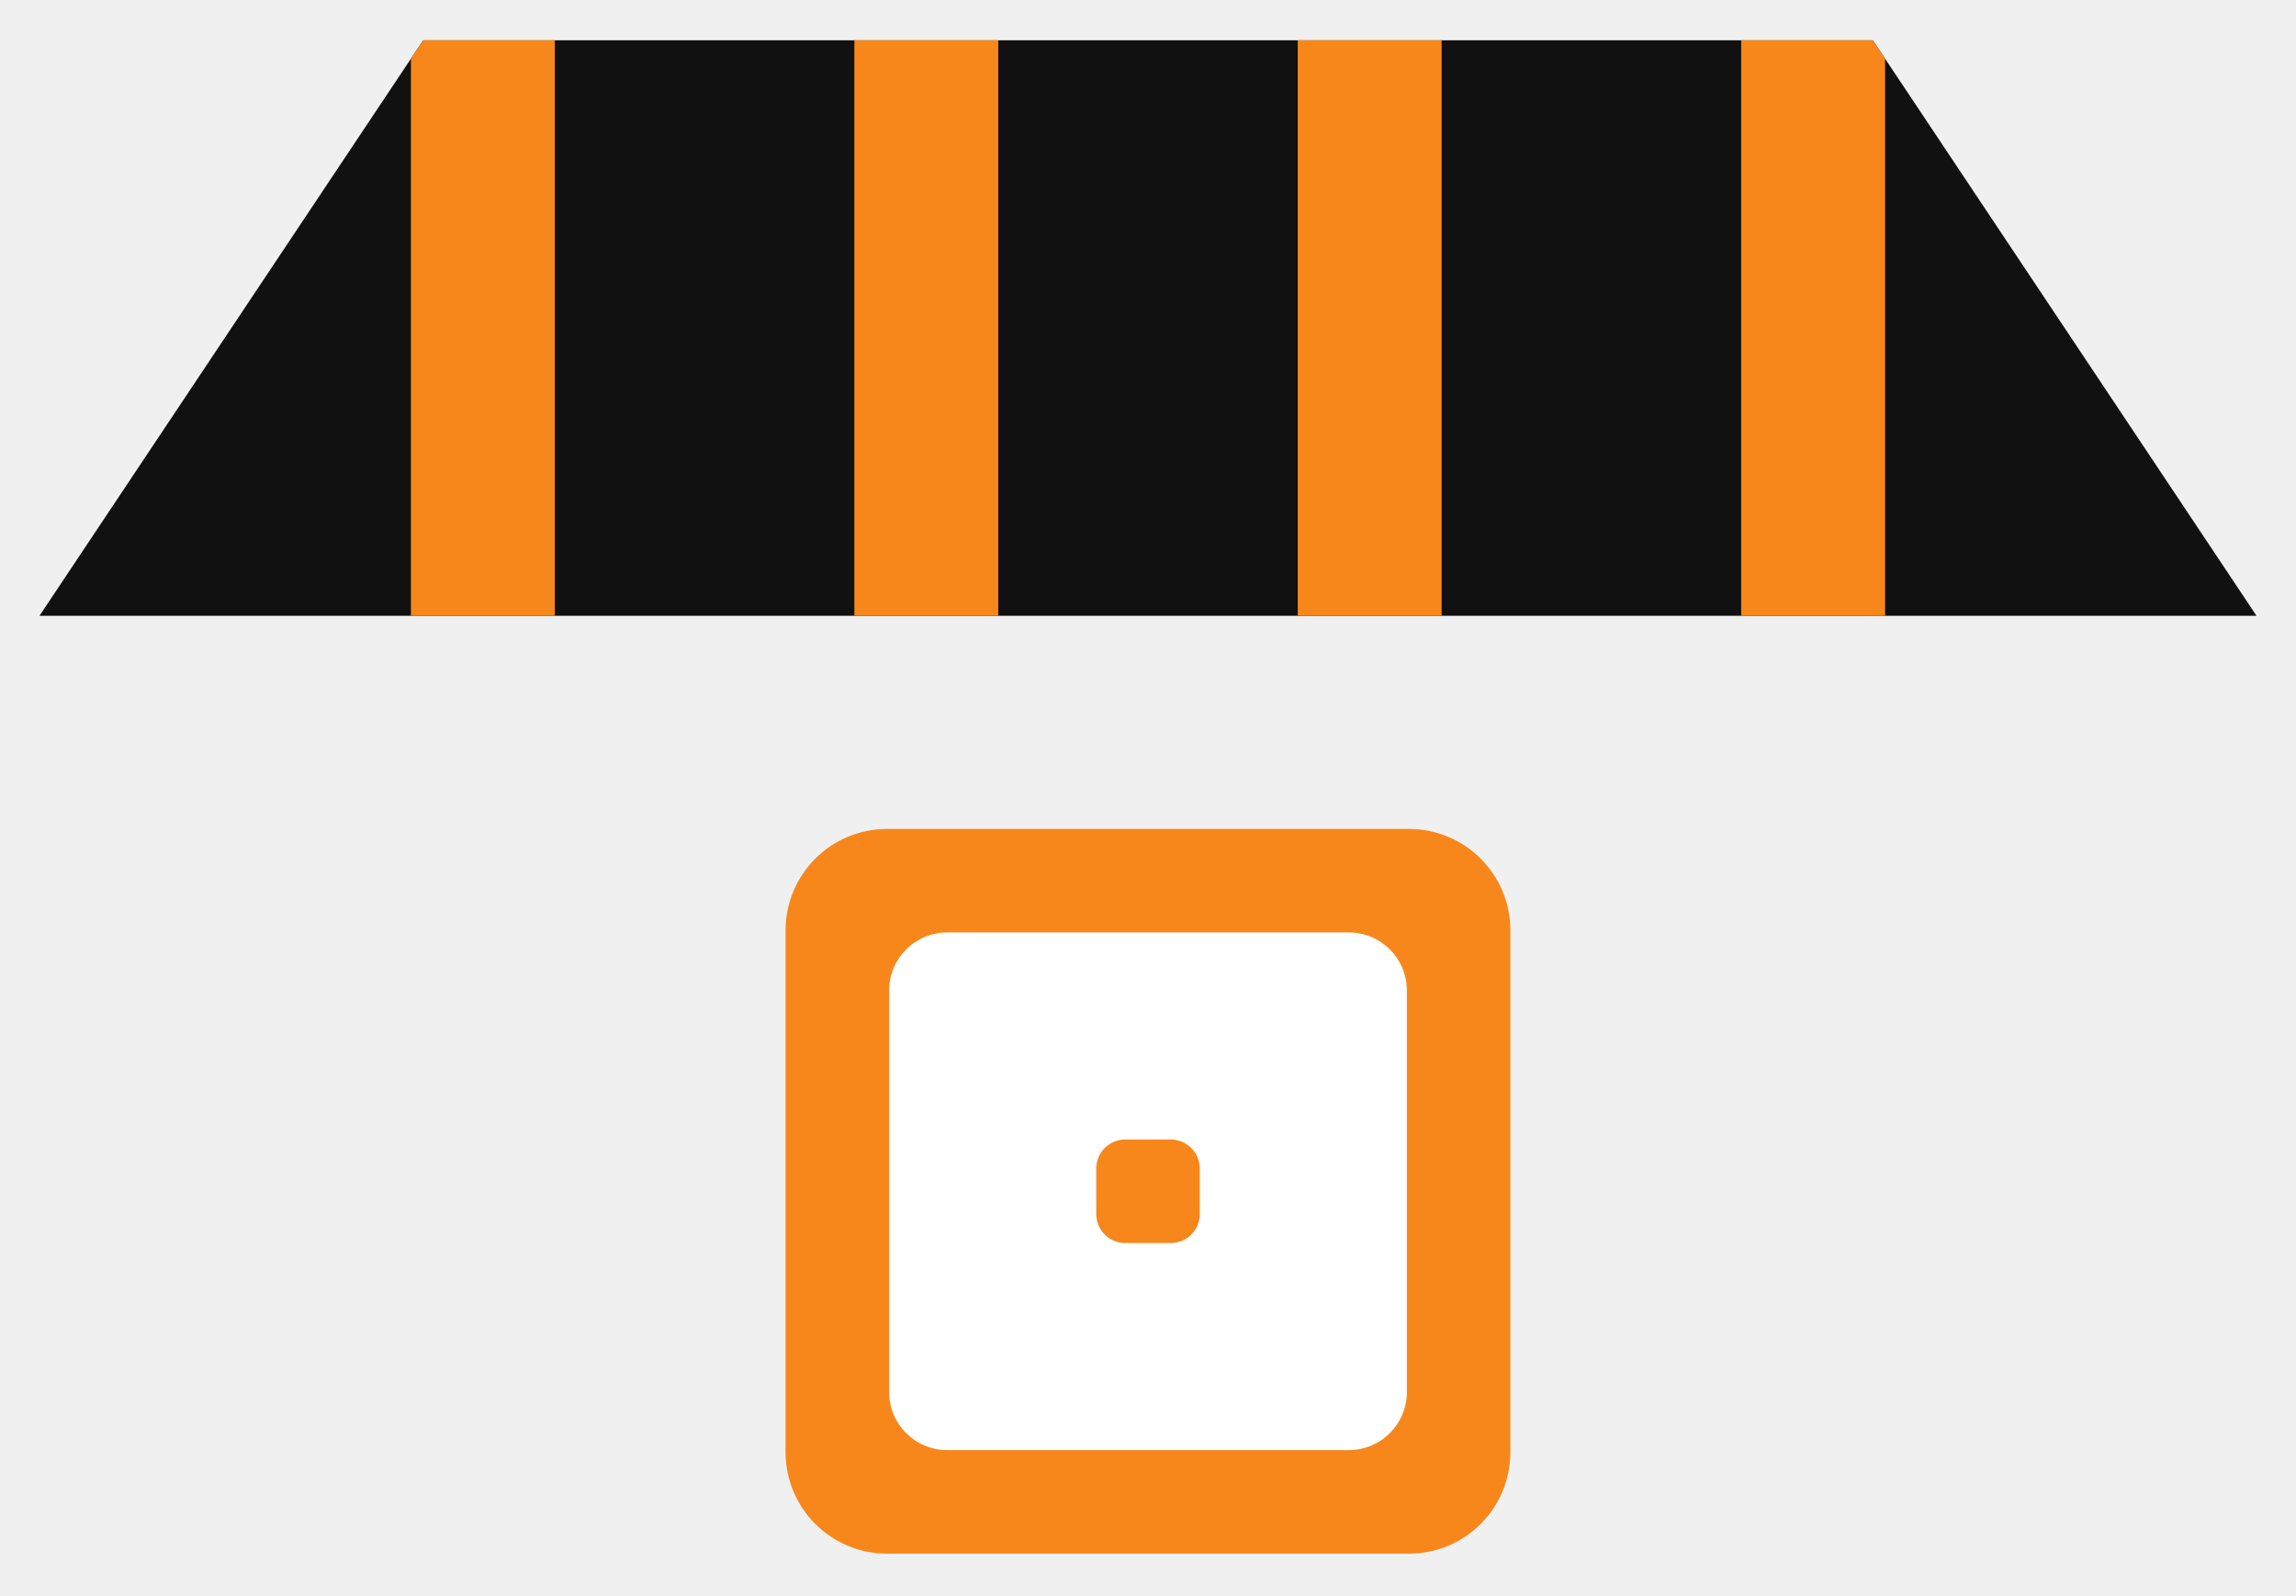
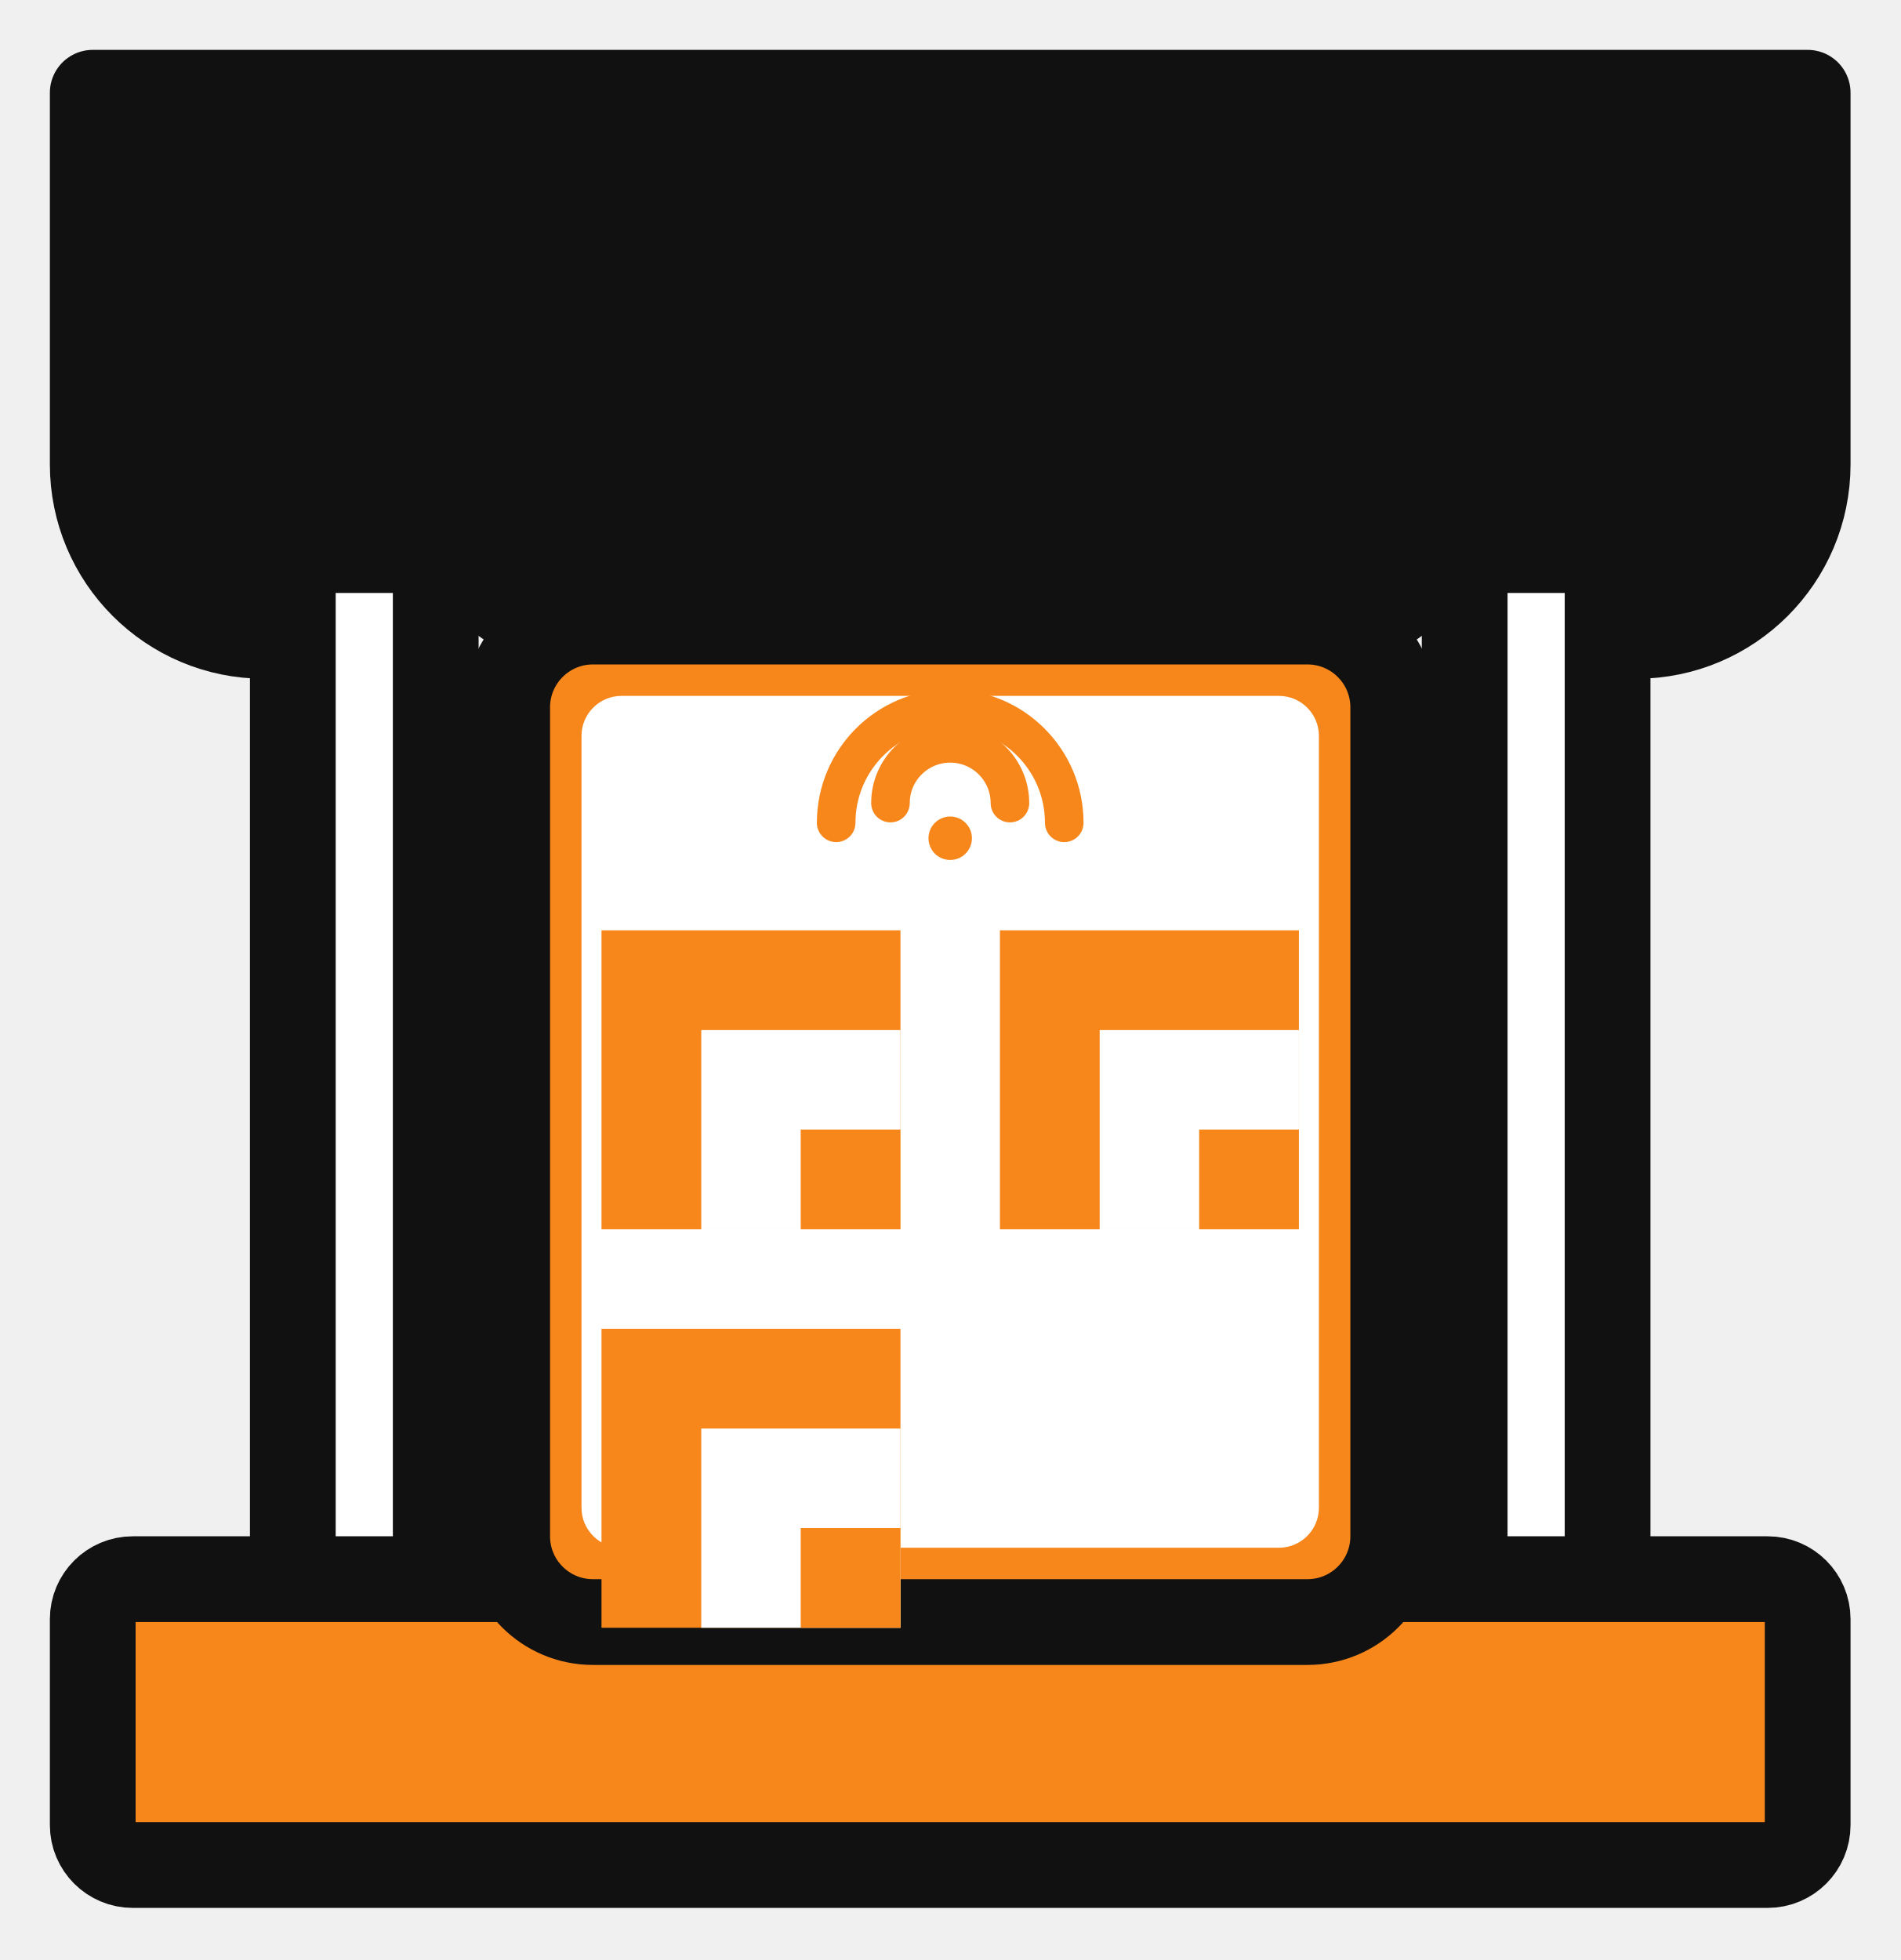
- <svg xmlns="http://www.w3.org/2000/svg" viewBox="0 0 456 317" width="456" height="317" role="img" aria-label="Warung Go Digital">
-   <defs>
-     <linearGradient id="oren" x1="0" y1="0" x2="0.35" y2="1">
-       <stop offset="0" stop-color="#ffc061" />
-       <stop offset="0.45" stop-color="#f7871b" />
-       <stop offset="1" stop-color="#d95c07" />
-     </linearGradient>
-   </defs>
-   <g transform="translate(-28.00 -85.00)">
-     <clipPath id="tenda-T3">
-       <path d="M5.2 4.2 H18.8 L22.4 9.6 H1.6 Z" transform="translate(1.97 4.09) scale(21.16923)" />
-     </clipPath>
-     <g clip-path="url(#tenda-T3)">
-       <path d="M4.2 9.6 H19.8 V19.6 H4.2 Z" transform="translate(1.97 4.09) scale(21.16923)" fill="#111111" />
-       <path d="M5.2 4.2 H18.8 L22.4 9.6 H1.6 Z" transform="translate(1.97 4.09) scale(21.16923)" fill="#111111" />
-       <rect x="109.61" y="76.06" width="28.58" height="131.25" fill="#f7871b" />
-       <rect x="197.68" y="76.06" width="28.58" height="131.25" fill="#f7871b" />
-       <rect x="285.74" y="76.06" width="28.58" height="131.25" fill="#f7871b" />
-       <rect x="373.81" y="76.06" width="28.58" height="131.25" fill="#f7871b" />
+ <svg xmlns="http://www.w3.org/2000/svg" viewBox="0 0 320 330" width="320" height="330" role="img" aria-label="Warung Go Digital">
+   <g transform="translate(-96.00 -96.00)">
+     <g transform="translate(15.36 15.36) scale(4.8128)">
+       <path d="M20 33 V20 H80 V33 a6.00 6.00 0 0 1 -12.00 0 a6.00 6.00 0 0 1 -12.00 0 a6.00 6.00 0 0 1 -12.00 0 a6.00 6.00 0 0 1 -12.00 0 a6.00 6.00 0 0 1 -12.00 0 Z" fill="#111111" stroke="#111111" stroke-width="3.0" stroke-linejoin="round" stroke-linecap="round" />
+       <rect x="27" y="36" width="5" height="38" fill="#ffffff" stroke="#111111" stroke-width="3.0" stroke-linejoin="round" stroke-linecap="round" />
+       <rect x="68" y="36" width="5" height="38" fill="#ffffff" stroke="#111111" stroke-width="3.0" stroke-linejoin="round" stroke-linecap="round" />
+       <rect x="20" y="72" width="60" height="10" rx="1.4" fill="#f7871b" stroke="#111111" stroke-width="3.0" stroke-linejoin="round" stroke-linecap="round" />
+       <rect x="34.50" y="38.5" width="31" height="35" rx="3" fill="#f7871b" stroke="#111111" stroke-width="3.0" stroke-linejoin="round" stroke-linecap="round" />
+       <rect x="37.10" y="41.10" width="25.8" height="29.8" rx="1.4" fill="#ffffff" />
+       <path d="M47.91 44.85 A2.09 2.09 0 0 1 52.09 44.85" fill="none" stroke="#f7871b" stroke-width="1.35" stroke-linecap="round" />
+       <path d="M46.01 45.54 A3.99 3.99 0 0 1 53.99 45.54" fill="none" stroke="#f7871b" stroke-width="1.35" stroke-linecap="round" />
+       <circle cx="50.00" cy="46.08" r="0.76" fill="#f7871b" />
+       <rect x="37.80" y="49.30" width="10.46" height="10.46" fill="#f7871b" />
+       <rect x="41.29" y="52.79" width="6.97" height="6.97" fill="#ffffff" />
+       <rect x="44.77" y="56.27" width="3.49" height="3.49" fill="#f7871b" />
+       <rect x="51.74" y="49.30" width="10.46" height="10.46" fill="#f7871b" />
+       <rect x="55.23" y="52.79" width="6.97" height="6.97" fill="#ffffff" />
+       <rect x="58.71" y="56.27" width="3.49" height="3.49" fill="#f7871b" />
+       <rect x="37.80" y="63.24" width="10.46" height="10.46" fill="#f7871b" />
+       <rect x="41.29" y="66.73" width="6.97" height="6.97" fill="#ffffff" />
+       <rect x="44.77" y="70.21" width="3.49" height="3.49" fill="#f7871b" />
    </g>
-     <rect x="184.02" y="249.65" width="143.95" height="143.95" rx="20.15" fill="#f7871b" />
-     <rect x="204.59" y="270.21" width="102.82" height="102.82" rx="11.52" fill="#ffffff" />
-     <rect x="245.72" y="311.34" width="20.56" height="20.56" rx="5.76" fill="#f7871b" />
  </g>
</svg>
